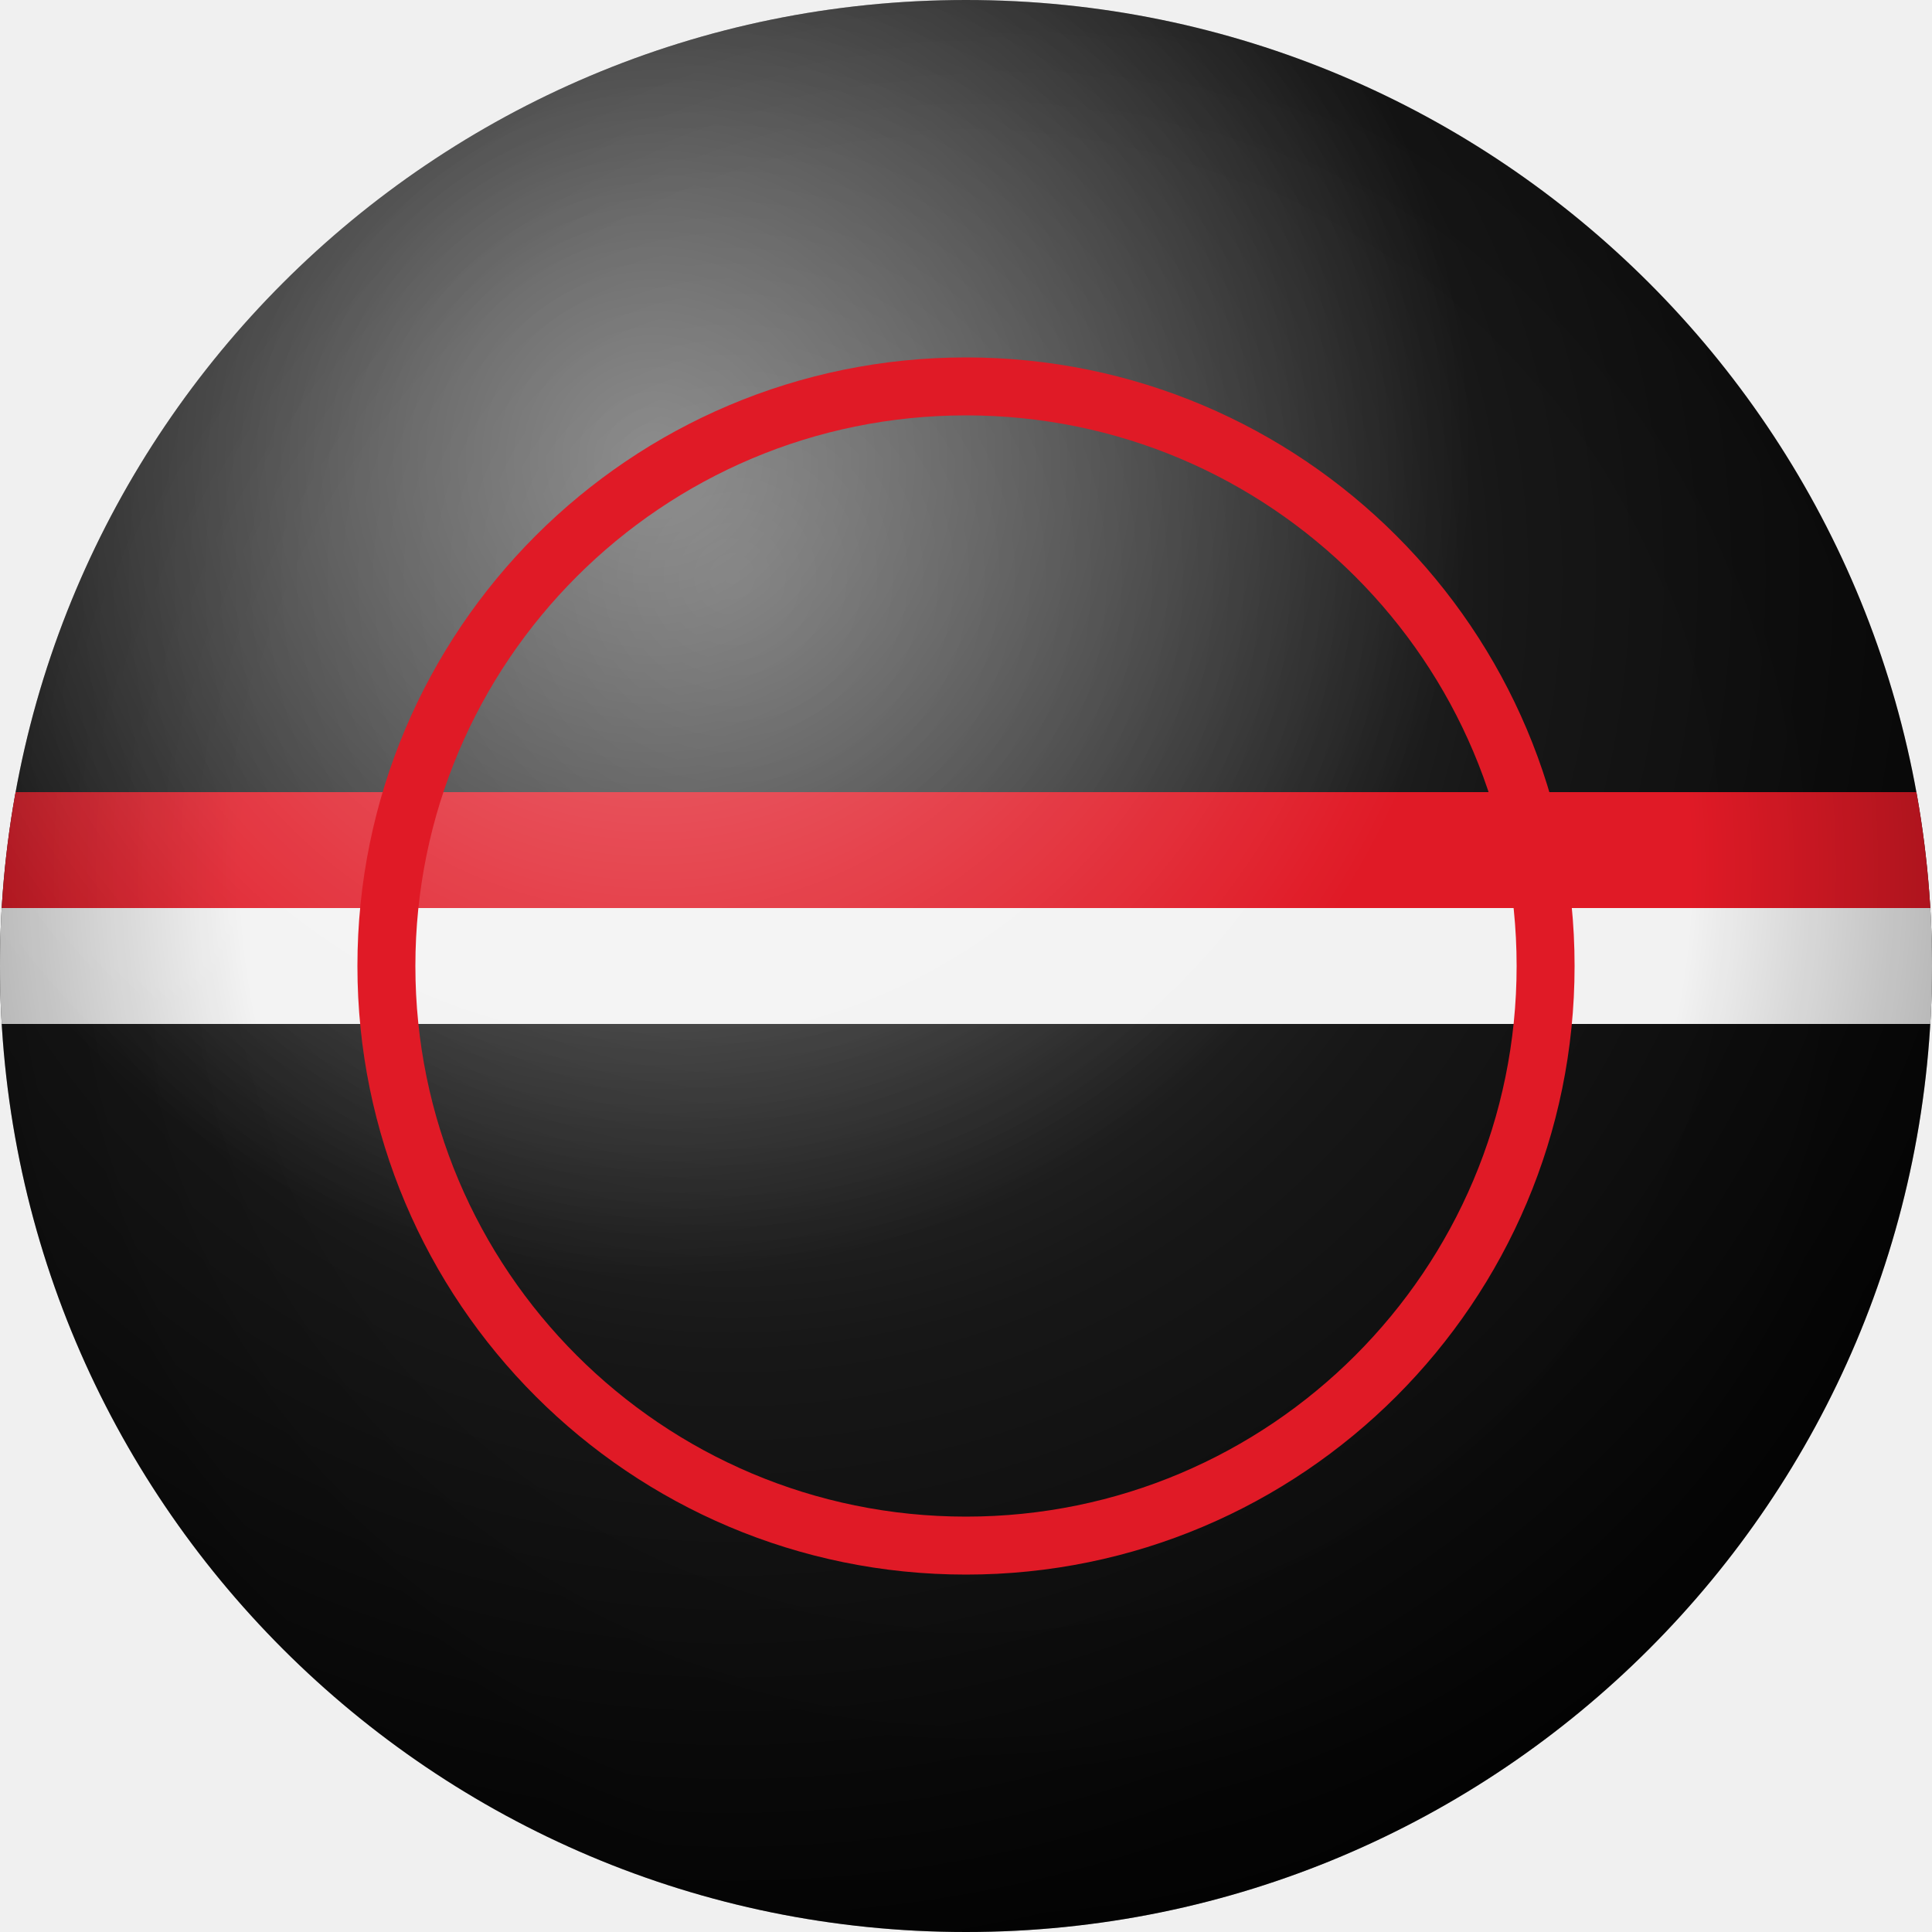
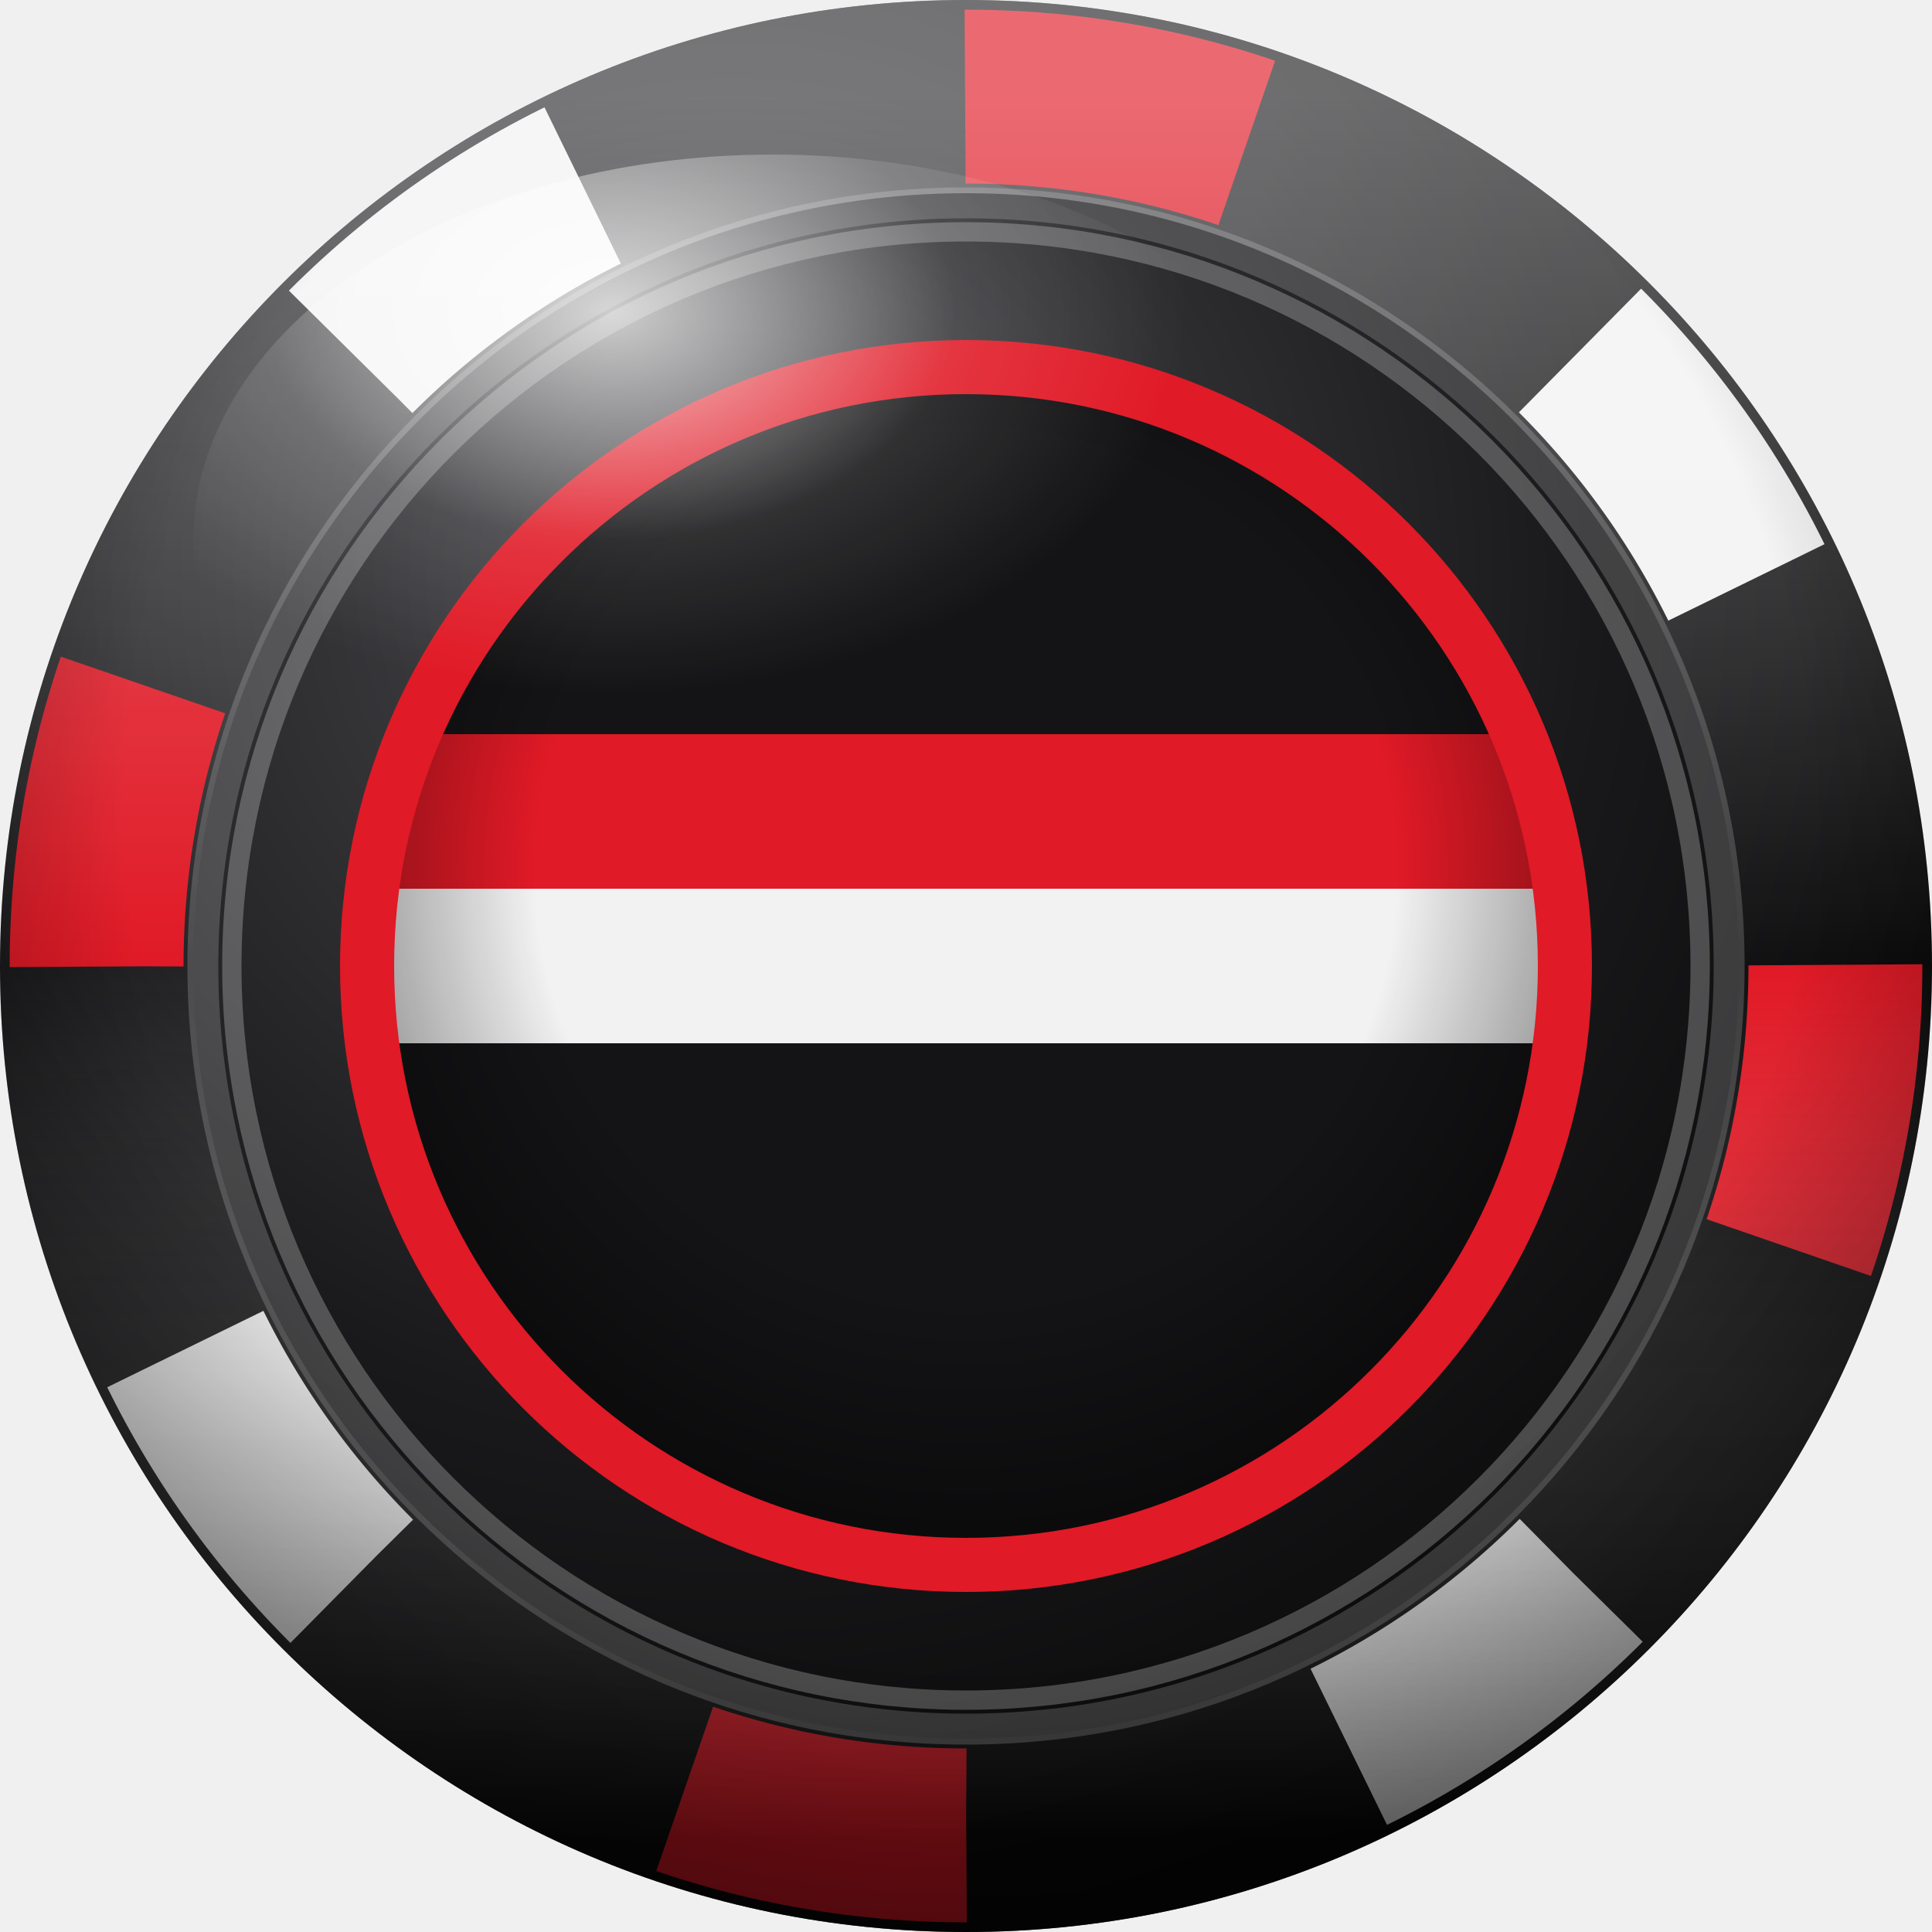
<svg xmlns="http://www.w3.org/2000/svg" viewBox="0 0 100 100">
  <defs>
    <clipPath id="c">
      <circle cx="50" cy="50" r="50" />
    </clipPath>
    <clipPath id="m">
-       <circle cx="50" cy="50" r="30" />
+       <circle cx="50" cy="50" r="31" />
    </clipPath>
-     <radialGradient id="l" cx=".34" cy=".24" r=".42">
-       <stop offset="0" stop-color="#fff" stop-opacity="0.4" />
+     <radialGradient id="corpo" cx=".38" cy=".3" r=".8">
+       <stop offset="0" stop-color="#4A4A4E" />
+       <stop offset=".55" stop-color="#19191B" />
+       <stop offset="1" stop-color="#020202" />
+     </radialGradient>
+     <linearGradient id="borda" x1="0" y1="0" x2="0" y2="1">
+       <stop offset="0" stop-color="#fff" stop-opacity=".35" />
+       <stop offset=".5" stop-color="#fff" stop-opacity="0" />
+       <stop offset="1" stop-color="#000" stop-opacity=".45" />
+     </linearGradient>
+     <radialGradient id="ms" cx=".5" cy=".42" r=".55">
+       <stop offset=".65" stop-color="#000" stop-opacity="0" />
+       <stop offset="1" stop-color="#000" stop-opacity=".45" />
+     </radialGradient>
+     <radialGradient id="verniz" cx=".36" cy=".2" r=".5">
+       <stop offset="0" stop-color="#fff" stop-opacity=".75" />
+       <stop offset=".6" stop-color="#fff" stop-opacity=".12" />
      <stop offset="1" stop-color="#fff" stop-opacity="0" />
    </radialGradient>
-     <radialGradient id="s" cx=".5" cy=".45" r=".62">
-       <stop offset=".6" stop-color="#000" stop-opacity="0" />
-       <stop offset="1" stop-color="#000" stop-opacity="0.45" />
-     </radialGradient>
-     <radialGradient id="ms" cx=".5" cy=".5" r=".5">
-       <stop offset=".7" stop-color="#000" stop-opacity="0" />
-       <stop offset="1" stop-color="#000" stop-opacity=".35" />
-     </radialGradient>
-     <radialGradient id="f" cx=".38" cy=".3" r=".8">
-       <stop offset="0" stop-color="#4A4A4A" />
-       <stop offset=".5" stop-color="#171717" />
-       <stop offset="1" stop-color="#000" />
+     <radialGradient id="sombra" cx=".5" cy=".42" r=".6">
+       <stop offset=".72" stop-color="#000" stop-opacity="0" />
+       <stop offset="1" stop-color="#000" stop-opacity=".4" />
    </radialGradient>
  </defs>
  <g clip-path="url(#c)">
-     <rect width="100" height="100" fill="url(#f)" />
-     <rect y="41" width="100" height="6" fill="#E01A26" />
-     <rect y="47" width="100" height="6" fill="#F2F2F2" />
-     <rect width="100" height="100" fill="url(#s)" />
-     <rect width="100" height="100" fill="url(#l)" />
+     <rect width="100" height="100" fill="url(#corpo)" />
+     <circle cx="50" cy="50" r="45" fill="none" stroke="#E01A26" stroke-width="9" stroke-dasharray="14.84 55.84" stroke-dashoffset="0.00" />
+     <circle cx="50" cy="50" r="45" fill="none" stroke="#F2F2F2" stroke-width="9" stroke-dasharray="14.84 55.84" stroke-dashoffset="-35.34" />
+     <circle cx="50" cy="50" r="45" fill="none" stroke="url(#borda)" stroke-width="10" />
+     <circle cx="50" cy="50" r="39.5" fill="none" stroke="rgba(255,255,255,.18)" stroke-width="1.6" />
+     <circle cx="50" cy="50" r="38" fill="none" stroke="#fff" stroke-opacity=".25" stroke-width="1" />
+     <g clip-path="url(#m)">
+       <circle cx="50" cy="50" r="31" fill="#141416" />
+       <rect y="38" width="100" height="8" fill="#E01A26" />
+       <rect y="46" width="100" height="8" fill="#F2F2F2" />
+       <circle cx="50" cy="50" r="31" fill="url(#ms)" />
+     </g>
+     <circle cx="50" cy="50" r="31" fill="none" stroke="#E01A26" stroke-width="2.8" />
+     <rect width="100" height="100" fill="url(#sombra)" />
+     <ellipse cx="40" cy="28" rx="30" ry="20" fill="url(#verniz)" />
  </g>
-   <circle cx="50" cy="50" r="30" fill="none" stroke="#E01A26" stroke-width="3" />
</svg>
